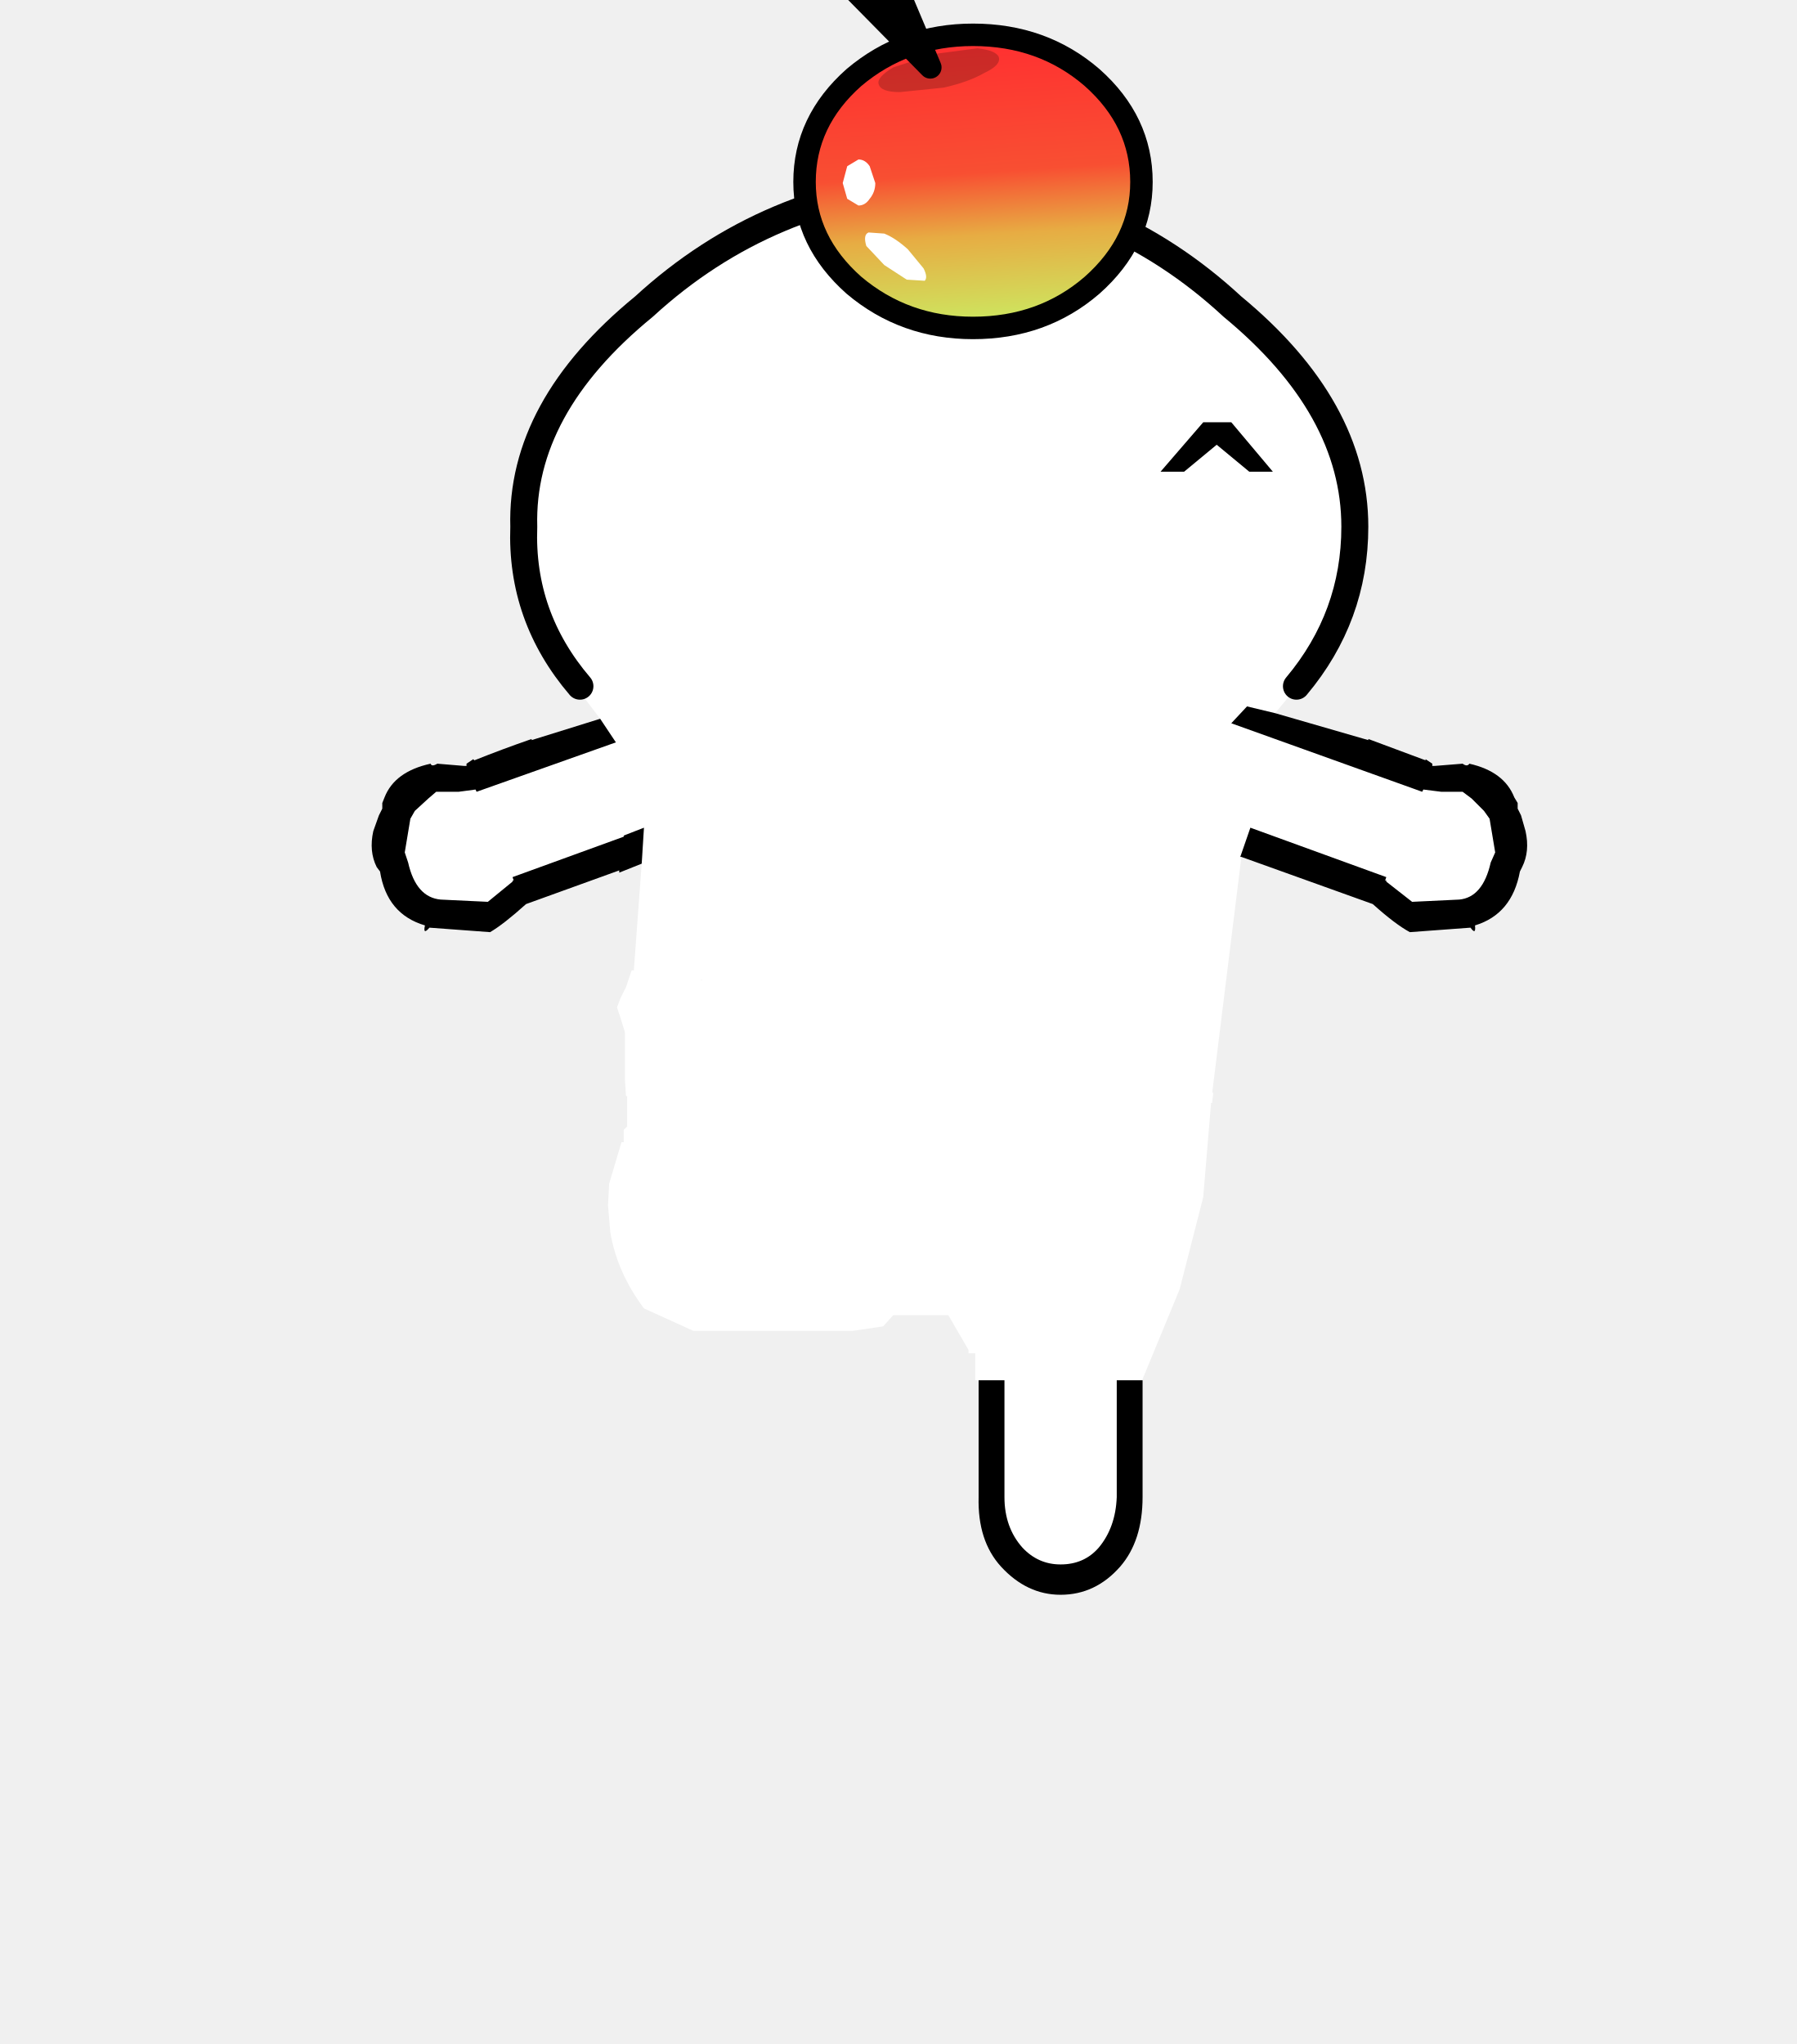
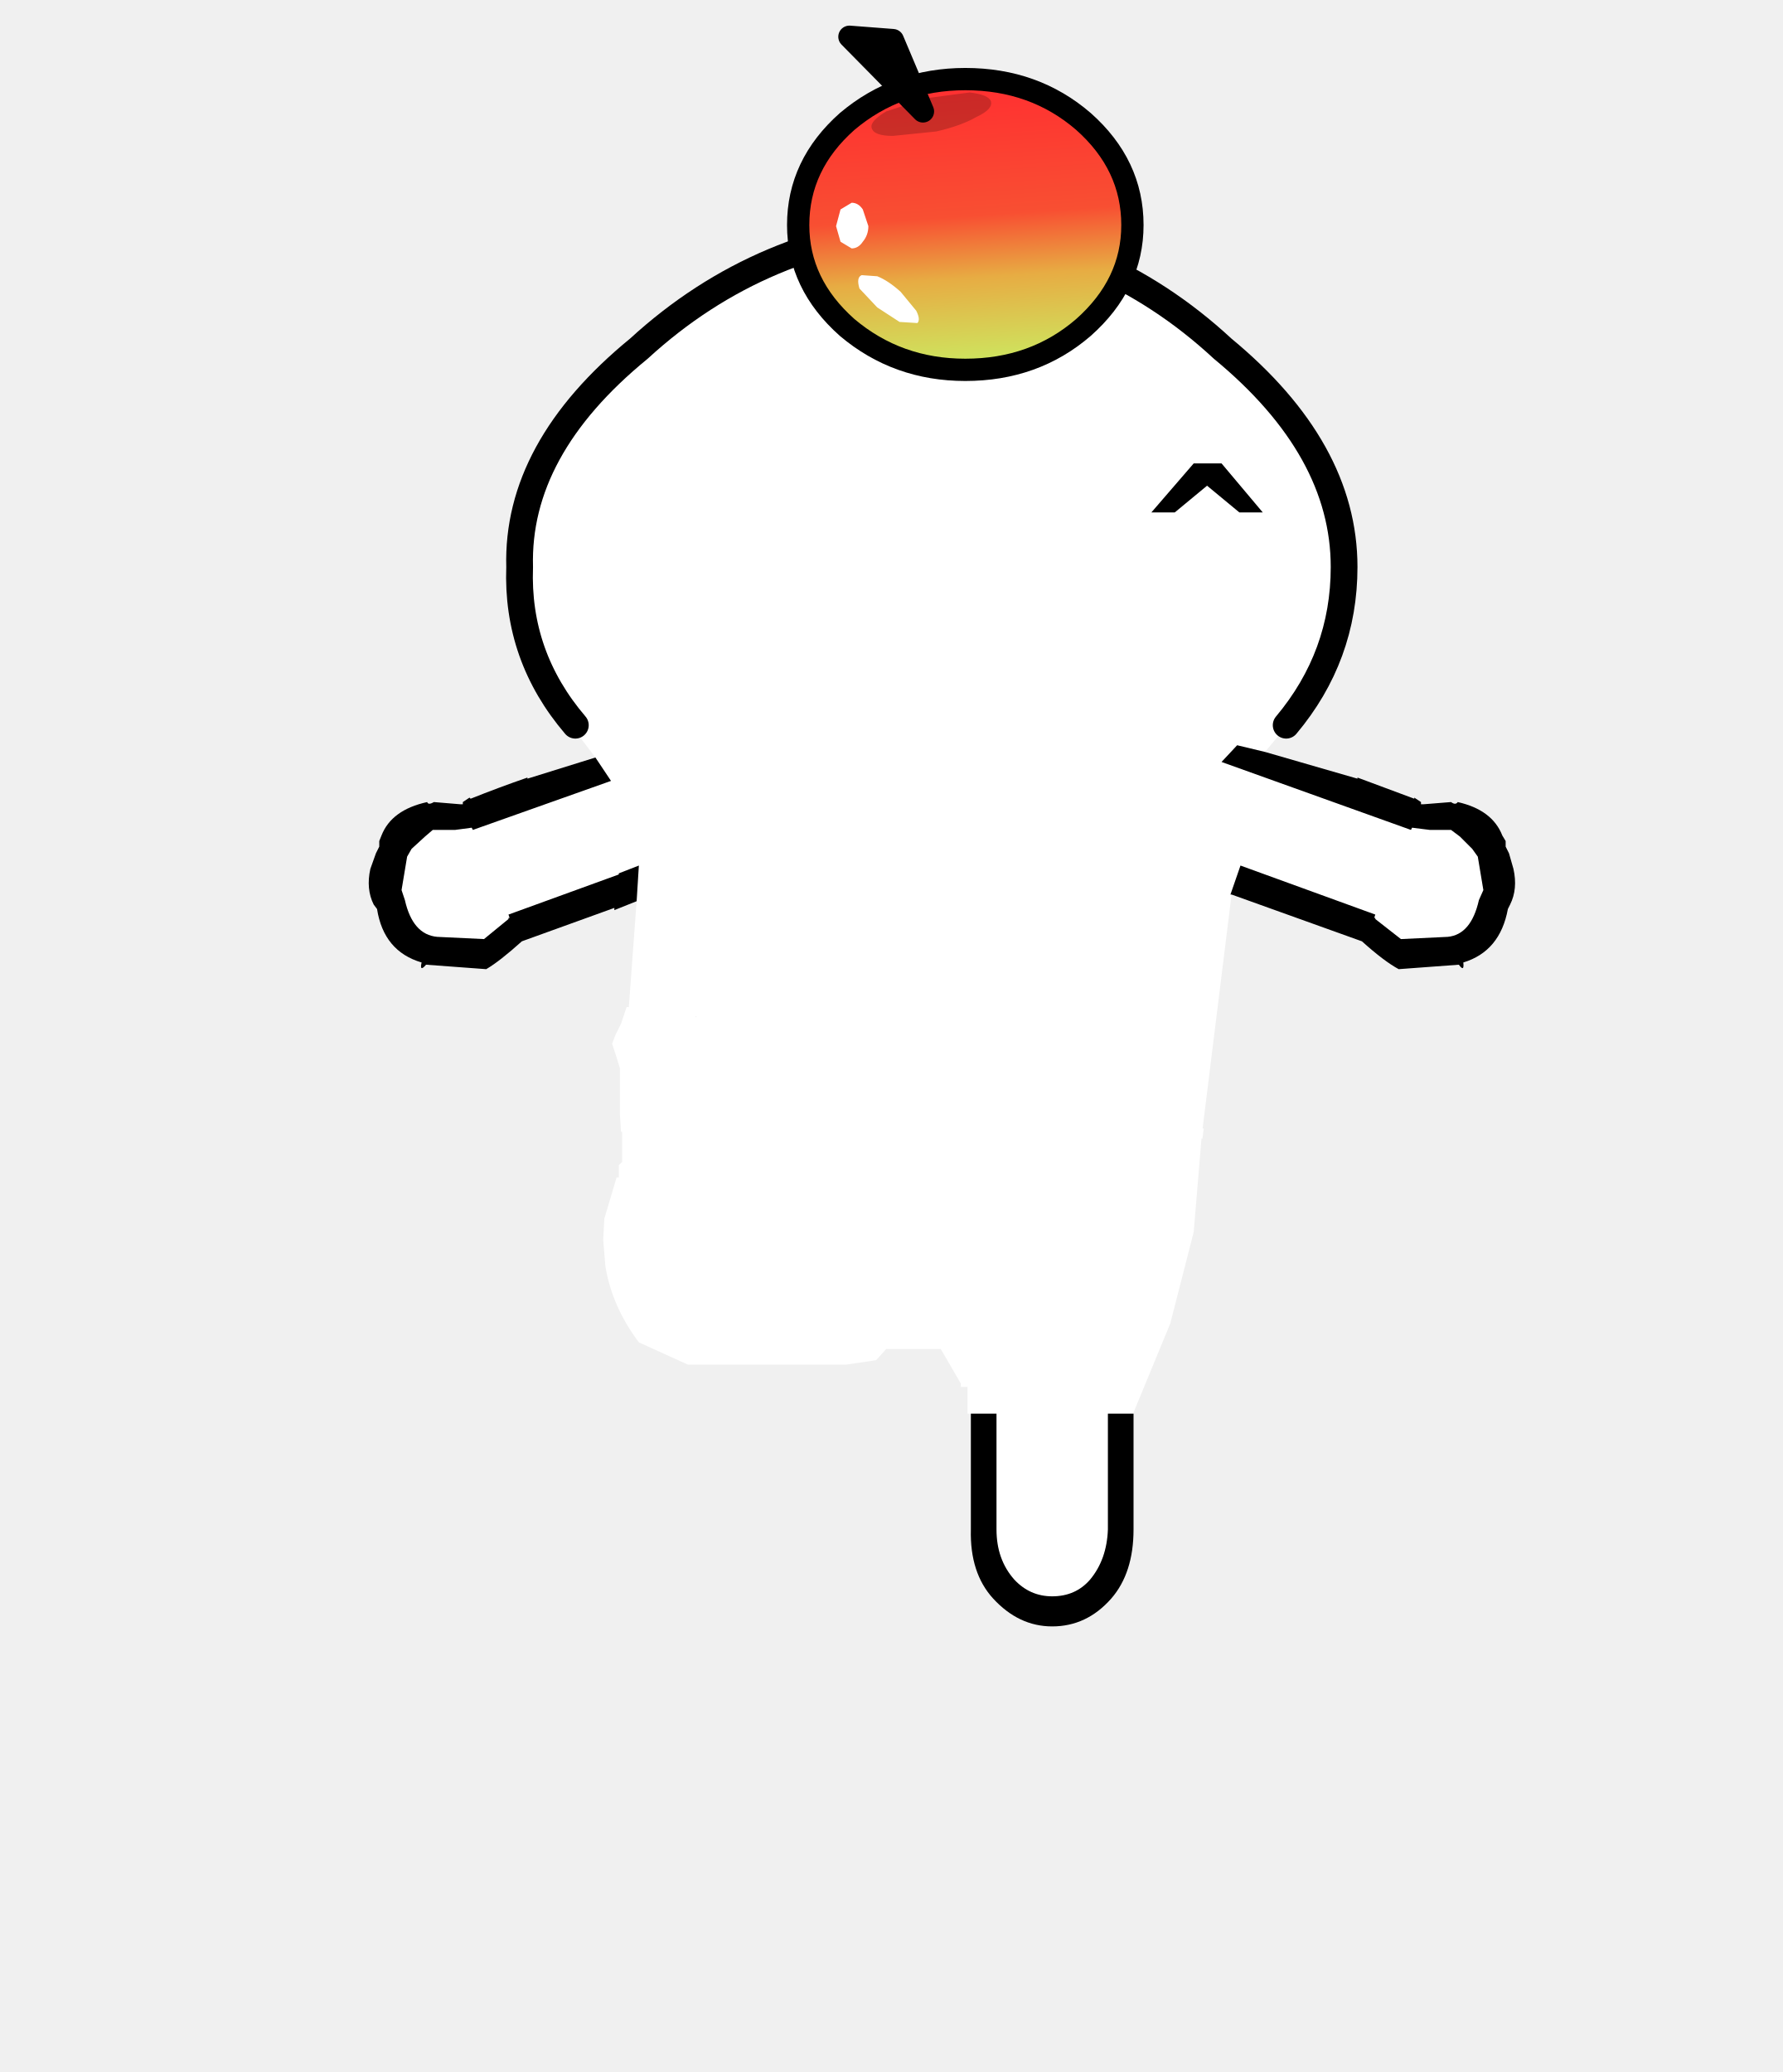
- <svg xmlns="http://www.w3.org/2000/svg" xmlns:xlink="http://www.w3.org/1999/xlink" height="182" width="160" version="1.1" id="svg19">
-   <defs id="defs11">
-     <g id="shape0" transform="matrix(1.0, 0.0, 0.0, 1.0, 24.75, 64.6)">
-       <path d="M-15.5 -41.55 Q-18.15 -44.65 -18.0 -48.65 -18.15 -53.95 -12.65 -58.45 -7.15 -63.5 0.5 -64.0 8.1 -63.5 13.55 -58.45 19.0 -53.95 19.0 -48.65 19.0 -44.65 16.4 -41.55 L16.5 -41.55 16.45 -41.55 15.45 -40.35 14.2 -40.65 13.5 -39.9 22.0 -36.85 22.05 -36.95 22.85 -36.85 23.4 -36.85 23.8 -36.85 24.2 -36.55 24.75 -36.0 25.0 -35.65 25.25 -34.15 25.05 -33.7 Q24.7 -32.15 23.65 -32.05 L21.55 -31.95 20.4 -32.85 20.4 -32.9 20.35 -32.9 20.4 -33.05 14.35 -35.25 13.9 -33.95 13.95 -33.95 12.65 -23.45 12.7 -23.45 12.65 -23.05 12.65 -23.0 12.6 -23.0 12.25 -18.8 11.2 -14.7 9.55 -10.7 9.55 -10.65 8.4 -10.65 8.4 -5.45 Q8.35 -4.1 7.6 -3.2 6.95 -2.45 5.9 -2.45 4.9 -2.45 4.2 -3.2 3.4 -4.1 3.4 -5.45 L3.4 -10.65 2.25 -10.65 2.1 -10.65 2.1 -11.85 1.8 -11.85 1.8 -12.0 0.9 -13.55 -1.55 -13.55 -2.0 -13.05 -3.35 -12.85 -10.45 -12.85 -12.65 -13.85 Q-13.85 -15.45 -14.15 -17.25 L-14.25 -18.45 -14.2 -19.4 -13.65 -21.25 -13.55 -21.25 -13.55 -21.8 -13.4 -21.95 -13.4 -22.0 -13.4 -23.3 -13.45 -23.3 -13.5 -24.1 -13.5 -26.15 -13.7 -26.8 -13.85 -27.25 -13.7 -27.65 -13.45 -28.15 -13.2 -28.9 -13.1 -28.9 -12.75 -33.65 -12.65 -35.25 -13.55 -34.9 -13.55 -34.85 -18.5 -33.05 -18.45 -32.9 -18.5 -32.9 -18.5 -32.85 -19.6 -31.95 -21.7 -32.05 Q-22.8 -32.15 -23.15 -33.7 L-23.3 -34.15 -23.05 -35.65 -22.85 -36.0 -22.25 -36.55 -21.9 -36.85 -21.45 -36.85 -20.9 -36.85 -20.15 -36.95 -20.1 -36.85 -13.9 -39.05 -14.6 -40.1 -15.7 -41.55 -15.5 -41.55 M-12.65 -35.25 L-12.6 -35.55 -12.65 -35.25 M-13.75 -21.9 L-13.8 -22.0 -13.75 -21.9 M-10.05 -28.45 L-10.1 -28.5 -10.1 -28.45 -10.05 -28.45" fill="#ffffff" fill-rule="evenodd" stroke="none" id="path856" />
-       <path d="M15.45 -40.35 L19.6 -39.15 19.6 -39.2 22.15 -38.25 22.15 -38.3 22.45 -38.1 22.45 -38.0 22.55 -38.0 23.8 -38.1 Q24.0 -37.95 24.1 -38.1 25.65 -37.75 26.1 -36.6 L26.25 -36.35 26.25 -36.1 26.4 -35.8 26.6 -35.1 Q26.8 -34.2 26.45 -33.5 L26.35 -33.3 Q26.0 -31.4 24.35 -30.9 24.4 -30.45 24.15 -30.8 L21.45 -30.6 Q20.8 -30.95 19.8 -31.85 L13.95 -33.95 13.9 -33.95 14.35 -35.25 20.4 -33.05 20.35 -32.9 20.4 -32.9 20.4 -32.85 21.55 -31.95 23.65 -32.05 Q24.7 -32.15 25.05 -33.7 L25.25 -34.15 25.0 -35.65 24.75 -36.0 24.2 -36.55 23.8 -36.85 23.4 -36.85 22.85 -36.85 22.05 -36.95 22.0 -36.85 13.5 -39.9 14.2 -40.65 15.45 -40.35 M9.55 -10.65 L9.55 -5.45 Q9.55 -3.5 8.55 -2.35 7.45 -1.1 5.9 -1.1 4.4 -1.1 3.25 -2.35 2.2 -3.5 2.25 -5.45 L2.25 -10.65 3.4 -10.65 3.4 -5.45 Q3.4 -4.1 4.2 -3.2 4.9 -2.45 5.9 -2.45 6.95 -2.45 7.6 -3.2 8.35 -4.1 8.4 -5.45 L8.4 -10.65 9.55 -10.65 M-12.75 -33.65 L-13.75 -33.25 -13.75 -33.35 -17.9 -31.85 Q-18.9 -30.95 -19.5 -30.6 L-22.2 -30.8 Q-22.5 -30.45 -22.4 -30.9 -24.1 -31.4 -24.4 -33.3 L-24.55 -33.5 Q-24.9 -34.2 -24.7 -35.1 L-24.45 -35.8 -24.3 -36.1 -24.3 -36.35 -24.2 -36.6 Q-23.75 -37.75 -22.15 -38.1 -22.1 -37.95 -21.85 -38.1 L-20.65 -38.0 -20.55 -38.0 -20.55 -38.1 -20.25 -38.3 -20.2 -38.25 Q-18.95 -38.75 -17.65 -39.2 L-17.65 -39.15 -14.6 -40.1 -13.9 -39.05 -20.1 -36.85 -20.15 -36.95 -20.9 -36.85 -21.45 -36.85 -21.9 -36.85 -22.25 -36.55 -22.85 -36.0 -23.05 -35.65 -23.3 -34.15 -23.15 -33.7 Q-22.8 -32.15 -21.7 -32.05 L-19.6 -31.95 -18.5 -32.85 -18.5 -32.9 -18.45 -32.9 -18.5 -33.05 -13.55 -34.85 -13.55 -34.9 -12.65 -35.25 -12.75 -33.65" fill="#000000" fill-rule="evenodd" stroke="none" id="path858" />
-       <path d="M-15.5 -41.55 Q-18.15 -44.65 -18.0 -48.65 -18.15 -53.95 -12.65 -58.45 -7.15 -63.5 0.5 -64.0 8.1 -63.5 13.55 -58.45 19.0 -53.95 19.0 -48.65 19.0 -44.65 16.4 -41.55" fill="none" stroke="#000000" stroke-linecap="round" stroke-linejoin="round" stroke-width="1.2" id="path860" />
+ <svg xmlns="http://www.w3.org/2000/svg" xmlns:xlink="http://www.w3.org/1999/xlink" height="186" width="160">
+   <defs>
+     <use height="2.2" width="5" xlink:href="#a" id="e" />
+     <use height="15.95" width="16" xlink:href="#b" id="f" />
+     <g id="d">
+       <path d="M-15.5-41.55q-2.65-3.1-2.5-7.1-.15-5.3 5.35-9.8Q-7.15-63.5.5-64q7.6.5 13.05 5.55 5.45 4.5 5.45 9.8 0 4-2.6 7.1h.1-.05l-1 1.2-1.25-.3-.7.75 8.5 3.05.05-.1.8.1h.95l.4.3.55.55.25.35.25 1.5-.2.45q-.35 1.55-1.4 1.65l-2.1.1-1.15-.9v-.05h-.05l.05-.15-6.05-2.2-.45 1.3h.05l-1.3 10.5h.05l-.05.4v.05h-.05l-.35 4.2-1.05 4.1-1.65 4v.05H8.4v5.2Q8.35-4.1 7.6-3.2q-.65.75-1.7.75-1 0-1.7-.75-.8-.9-.8-2.25v-5.2H2.1v-1.2h-.3V-12l-.9-1.55h-2.45l-.45.5-1.35.2h-7.1l-2.2-1q-1.2-1.6-1.5-3.4l-.1-1.2.05-.95.55-1.85h.1v-.55l.15-.15v-1.35h-.05l-.05-.8v-2.05l-.2-.65-.15-.45.15-.4.25-.5.25-.75h.1l.35-4.75.1-1.6-.9.35v.05l-4.95 1.8.05.15h-.05v.05l-1.1.9-2.1-.1q-1.1-.1-1.45-1.65l-.15-.45.25-1.5.2-.35.6-.55.35-.3h1l.75-.1.05.1 6.2-2.2-.7-1.05-1.1-1.45h.2m2.85 6.3l.05-.3-.05.3m-1.1 13.35l-.05-.1.05.1m3.7-6.55l-.05-.05v.05h.05" fill="#fff" fill-rule="evenodd" transform="translate(24.75 64.6)" />
+       <path d="M15.45-40.35l4.15 1.2v-.05l2.55.95v-.05l.3.2v.1h.1l1.25-.1q.2.15.3 0 1.55.35 2 1.5l.15.25v.25l.15.3.2.7q.2.9-.15 1.6l-.1.2q-.35 1.9-2 2.4.05.45-.2.1l-2.7.2q-.65-.35-1.65-1.25l-5.85-2.1h-.05l.45-1.3 6.05 2.2-.05.15h.05v.05l1.15.9 2.1-.1q1.05-.1 1.4-1.65l.2-.45-.25-1.5-.25-.35-.55-.55-.4-.3h-.95l-.8-.1-.05.1-8.5-3.05.7-.75 1.25.3m-5.9 29.7v5.2q0 1.95-1 3.1Q7.45-1.1 5.9-1.1q-1.5 0-2.65-1.25-1.05-1.15-1-3.1v-5.2H3.4v5.2q0 1.35.8 2.25.7.75 1.7.75 1.05 0 1.7-.75.75-.9.8-2.25v-5.2h1.15m-22.3-23l-1 .4v-.1l-4.15 1.5q-1 .9-1.6 1.25l-2.7-.2q-.3.35-.2-.1-1.7-.5-2-2.4l-.15-.2q-.35-.7-.15-1.6l.25-.7.15-.3v-.25l.1-.25q.45-1.15 2.05-1.5.05.15.3 0l1.2.1h.1v-.1l.3-.2.05.05q1.25-.5 2.55-.95v.05l3.05-.95.7 1.05-6.2 2.2-.05-.1-.75.1h-1l-.35.3-.6.55-.2.35-.25 1.5.15.45q.35 1.55 1.45 1.65l2.1.1 1.1-.9v-.05h.05l-.05-.15 4.95-1.8v-.05l.9-.35-.1 1.6" fill-rule="evenodd" transform="translate(24.75 64.6)" />
+       <path d="M9.25 23.05q-2.65-3.1-2.5-7.1-.15-5.3 5.35-9.8Q17.6 1.1 25.25.6q7.6.5 13.05 5.55 5.45 4.5 5.45 9.8 0 4-2.6 7.1" fill="none" stroke="#000" stroke-linecap="round" stroke-linejoin="round" stroke-width="1.2" />
    </g>
-     <g id="sprite0" transform="matrix(1.0, 0.0, 0.0, 1.0, 2.45, 0.3)">
-       <use height="2.2" transform="matrix(1.0, 0.0, 0.0, 1.0, -2.45, -0.3)" width="5.0" xlink:href="#shape1" id="use863" />
+     <g id="b">
+       <path d="M8.7-1.95q0 2.65-2.2 4.6-2.2 1.9-5.3 1.9-3.05 0-5.3-1.9Q-6.3.7-6.3-1.95q0-2.7 2.2-4.65 2.25-1.9 5.3-1.9 3.1 0 5.3 1.9 2.2 1.95 2.2 4.65" fill="url(#c)" fill-rule="evenodd" transform="translate(6.8 10.9)" />
+       <path d="M8.7-1.95q0 2.65-2.2 4.6-2.2 1.9-5.3 1.9-3.05 0-5.3-1.9Q-6.3.7-6.3-1.95q0-2.7 2.2-4.65 2.25-1.9 5.3-1.9 3.1 0 5.3 1.9 2.2 1.95 2.2 4.65z" fill="none" stroke="#000" stroke-linecap="round" stroke-linejoin="round" transform="translate(6.8 10.9)" />
+       <path d="M2.35-7.5q.1.35-.65.7-.7.4-1.8.65l-1.95.2q-.85 0-.95-.35-.1-.3.65-.75l1.85-.6 1.9-.25q.85.1.95.4" fill-opacity=".2" fill-rule="evenodd" transform="translate(6.8 10.9)" />
+       <path d="M-4-10.4l1.95.15 1.35 3.2L-4-10.4" fill-rule="evenodd" transform="translate(6.8 10.9)" />
+       <path d="M-4-10.4l1.95.15 1.35 3.2z" fill="none" stroke="#000" stroke-linecap="round" stroke-linejoin="round" transform="translate(6.8 10.9)" />
+       <path d="M-1 1.9q.2.4.05.55l-.8-.05-1-.65-.8-.85q-.15-.5.1-.6l.7.05q.5.2 1.05.7l.7.85m-3.4-3.1l-.2-.7.2-.75.5-.3q.3 0 .5.3l.25.75q0 .4-.25.7-.2.3-.5.3l-.5-.3" fill="#fff" fill-rule="evenodd" transform="translate(6.8 10.9)" />
    </g>
-     <g id="shape1" transform="matrix(1.0, 0.0, 0.0, 1.0, 2.45, 0.3)">
-       <path d="M0.7 -0.3 L2.55 1.9 1.5 1.9 0.05 0.7 -1.4 1.9 -2.45 1.9 -0.55 -0.3 0.7 -0.3" fill="#000000" fill-rule="evenodd" stroke="none" id="path866" />
-     </g>
-     <g id="sprite1" transform="matrix(1.0, 0.0, 0.0, 1.0, 6.8, 10.9)">
-       <use height="15.95" transform="matrix(1.0, 0.0, 0.0, 1.0, -6.8, -10.9)" width="16.0" xlink:href="#shape2" id="use869" />
-     </g>
-     <g id="shape2" transform="matrix(1.0, 0.0, 0.0, 1.0, 6.8, 10.9)">
-       <path d="M8.7 -1.95 Q8.7 0.7 6.5 2.65 4.3 4.55 1.2 4.55 -1.85 4.55 -4.1 2.65 -6.3 0.7 -6.3 -1.95 -6.3 -4.65 -4.1 -6.6 -1.85 -8.5 1.2 -8.5 4.3 -8.5 6.5 -6.6 8.7 -4.65 8.7 -1.95" fill="url(#gradient0)" fill-rule="evenodd" stroke="none" id="path872" />
-       <path d="M8.7 -1.95 Q8.7 0.7 6.5 2.65 4.3 4.55 1.2 4.55 -1.85 4.55 -4.1 2.65 -6.3 0.7 -6.3 -1.95 -6.3 -4.65 -4.1 -6.6 -1.85 -8.5 1.2 -8.5 4.3 -8.5 6.5 -6.6 8.7 -4.65 8.7 -1.95 Z" fill="none" stroke="#000000" stroke-linecap="round" stroke-linejoin="round" stroke-width="1.0" id="path874" />
-       <path d="M2.35 -7.5 Q2.45 -7.15 1.7 -6.8 1.0 -6.4 -0.1 -6.15 L-2.05 -5.95 Q-2.9 -5.95 -3.0 -6.3 -3.1 -6.6 -2.35 -7.05 L-0.5 -7.65 1.4 -7.9 Q2.25 -7.8 2.35 -7.5" fill="#000000" fill-opacity="0.2" fill-rule="evenodd" stroke="none" id="path876" />
-       <path d="M-4.0 -10.4 L-2.05 -10.25 -0.7 -7.05 -4.0 -10.4" fill="#000000" fill-rule="evenodd" stroke="none" id="path878" />
-       <path d="M-4.0 -10.4 L-2.05 -10.25 -0.7 -7.05 -4.0 -10.4 Z" fill="none" stroke="#000000" stroke-linecap="round" stroke-linejoin="round" stroke-width="1.0" id="path880" />
-       <path d="M-1.0 1.9 Q-0.8 2.3 -0.95 2.45 L-1.75 2.4 -2.75 1.75 -3.55 0.9 Q-3.7 0.4 -3.45 0.3 L-2.75 0.35 Q-2.25 0.55 -1.7 1.05 L-1.0 1.9" fill="#ffffff" fill-rule="evenodd" stroke="none" id="path882" />
-       <path d="M-4.4 -1.2 L-4.6 -1.9 -4.4 -2.65 -3.9 -2.95 Q-3.6 -2.95 -3.4 -2.65 L-3.15 -1.9 Q-3.15 -1.5 -3.4 -1.2 -3.6 -0.9 -3.9 -0.9 L-4.4 -1.2" fill="#ffffff" fill-rule="evenodd" stroke="none" id="path884" />
-     </g>
-     <linearGradient gradientTransform="matrix(-7.0E-4, -0.008, 0.0091, -6.0E-4, 1.2, -1.35)" gradientUnits="userSpaceOnUse" id="gradient0" spreadMethod="pad" x1="-819.2" x2="819.2">
-       <stop offset="0.0" stop-color="#c7f466" id="stop887" />
-       <stop offset="0.365" stop-color="#e7ac43" id="stop889" />
-       <stop offset="0.576" stop-color="#f84f32" id="stop891" />
-       <stop offset="1.0" stop-color="#ff3131" id="stop893" />
+     <linearGradient gradientTransform="matrix(-.0007 -.008 .0091 -.0006 1.2 -1.35)" gradientUnits="userSpaceOnUse" id="c" spreadMethod="pad" x1="-819.2" x2="819.2">
+       <stop offset="0" stop-color="#c7f466" />
+       <stop offset=".365" stop-color="#e7ac43" />
+       <stop offset=".576" stop-color="#f84f32" />
+       <stop offset="1" stop-color="#ff3131" />
    </linearGradient>
+     <path d="M.7-.3l1.85 2.2H1.5L.05.7-1.4 1.9h-1.05l1.9-2.2H.7" fill-rule="evenodd" transform="translate(2.45 .3)" id="a" />
  </defs>
-   <g transform="matrix(2,0,0,2,82.641,144.2)" id="g854">
-     <use height="63.5" transform="translate(-24.75,-64.6)" width="51.4" xlink:href="#shape0" id="use848" x="0" y="0" />
-     <use height="2.2" transform="translate(10.35,-53.3)" width="5" xlink:href="#sprite0" id="use850" x="0" y="0" />
-     <use height="15.95" transform="translate(-6,-72.95)" width="16" xlink:href="#sprite1" id="use852" x="0" y="0" />
+   <g transform="matrix(2 0 0 2 82.641 148.2)">
+     <use height="63.5" transform="translate(-24.75 -64.6)" width="51.4" xlink:href="#d" />
+     <use height="2.2" transform="translate(10.35 -53.3)" width="5" xlink:href="#e" />
+     <use height="15.95" transform="translate(-6 -72.95)" width="16" xlink:href="#f" />
  </g>
</svg>
